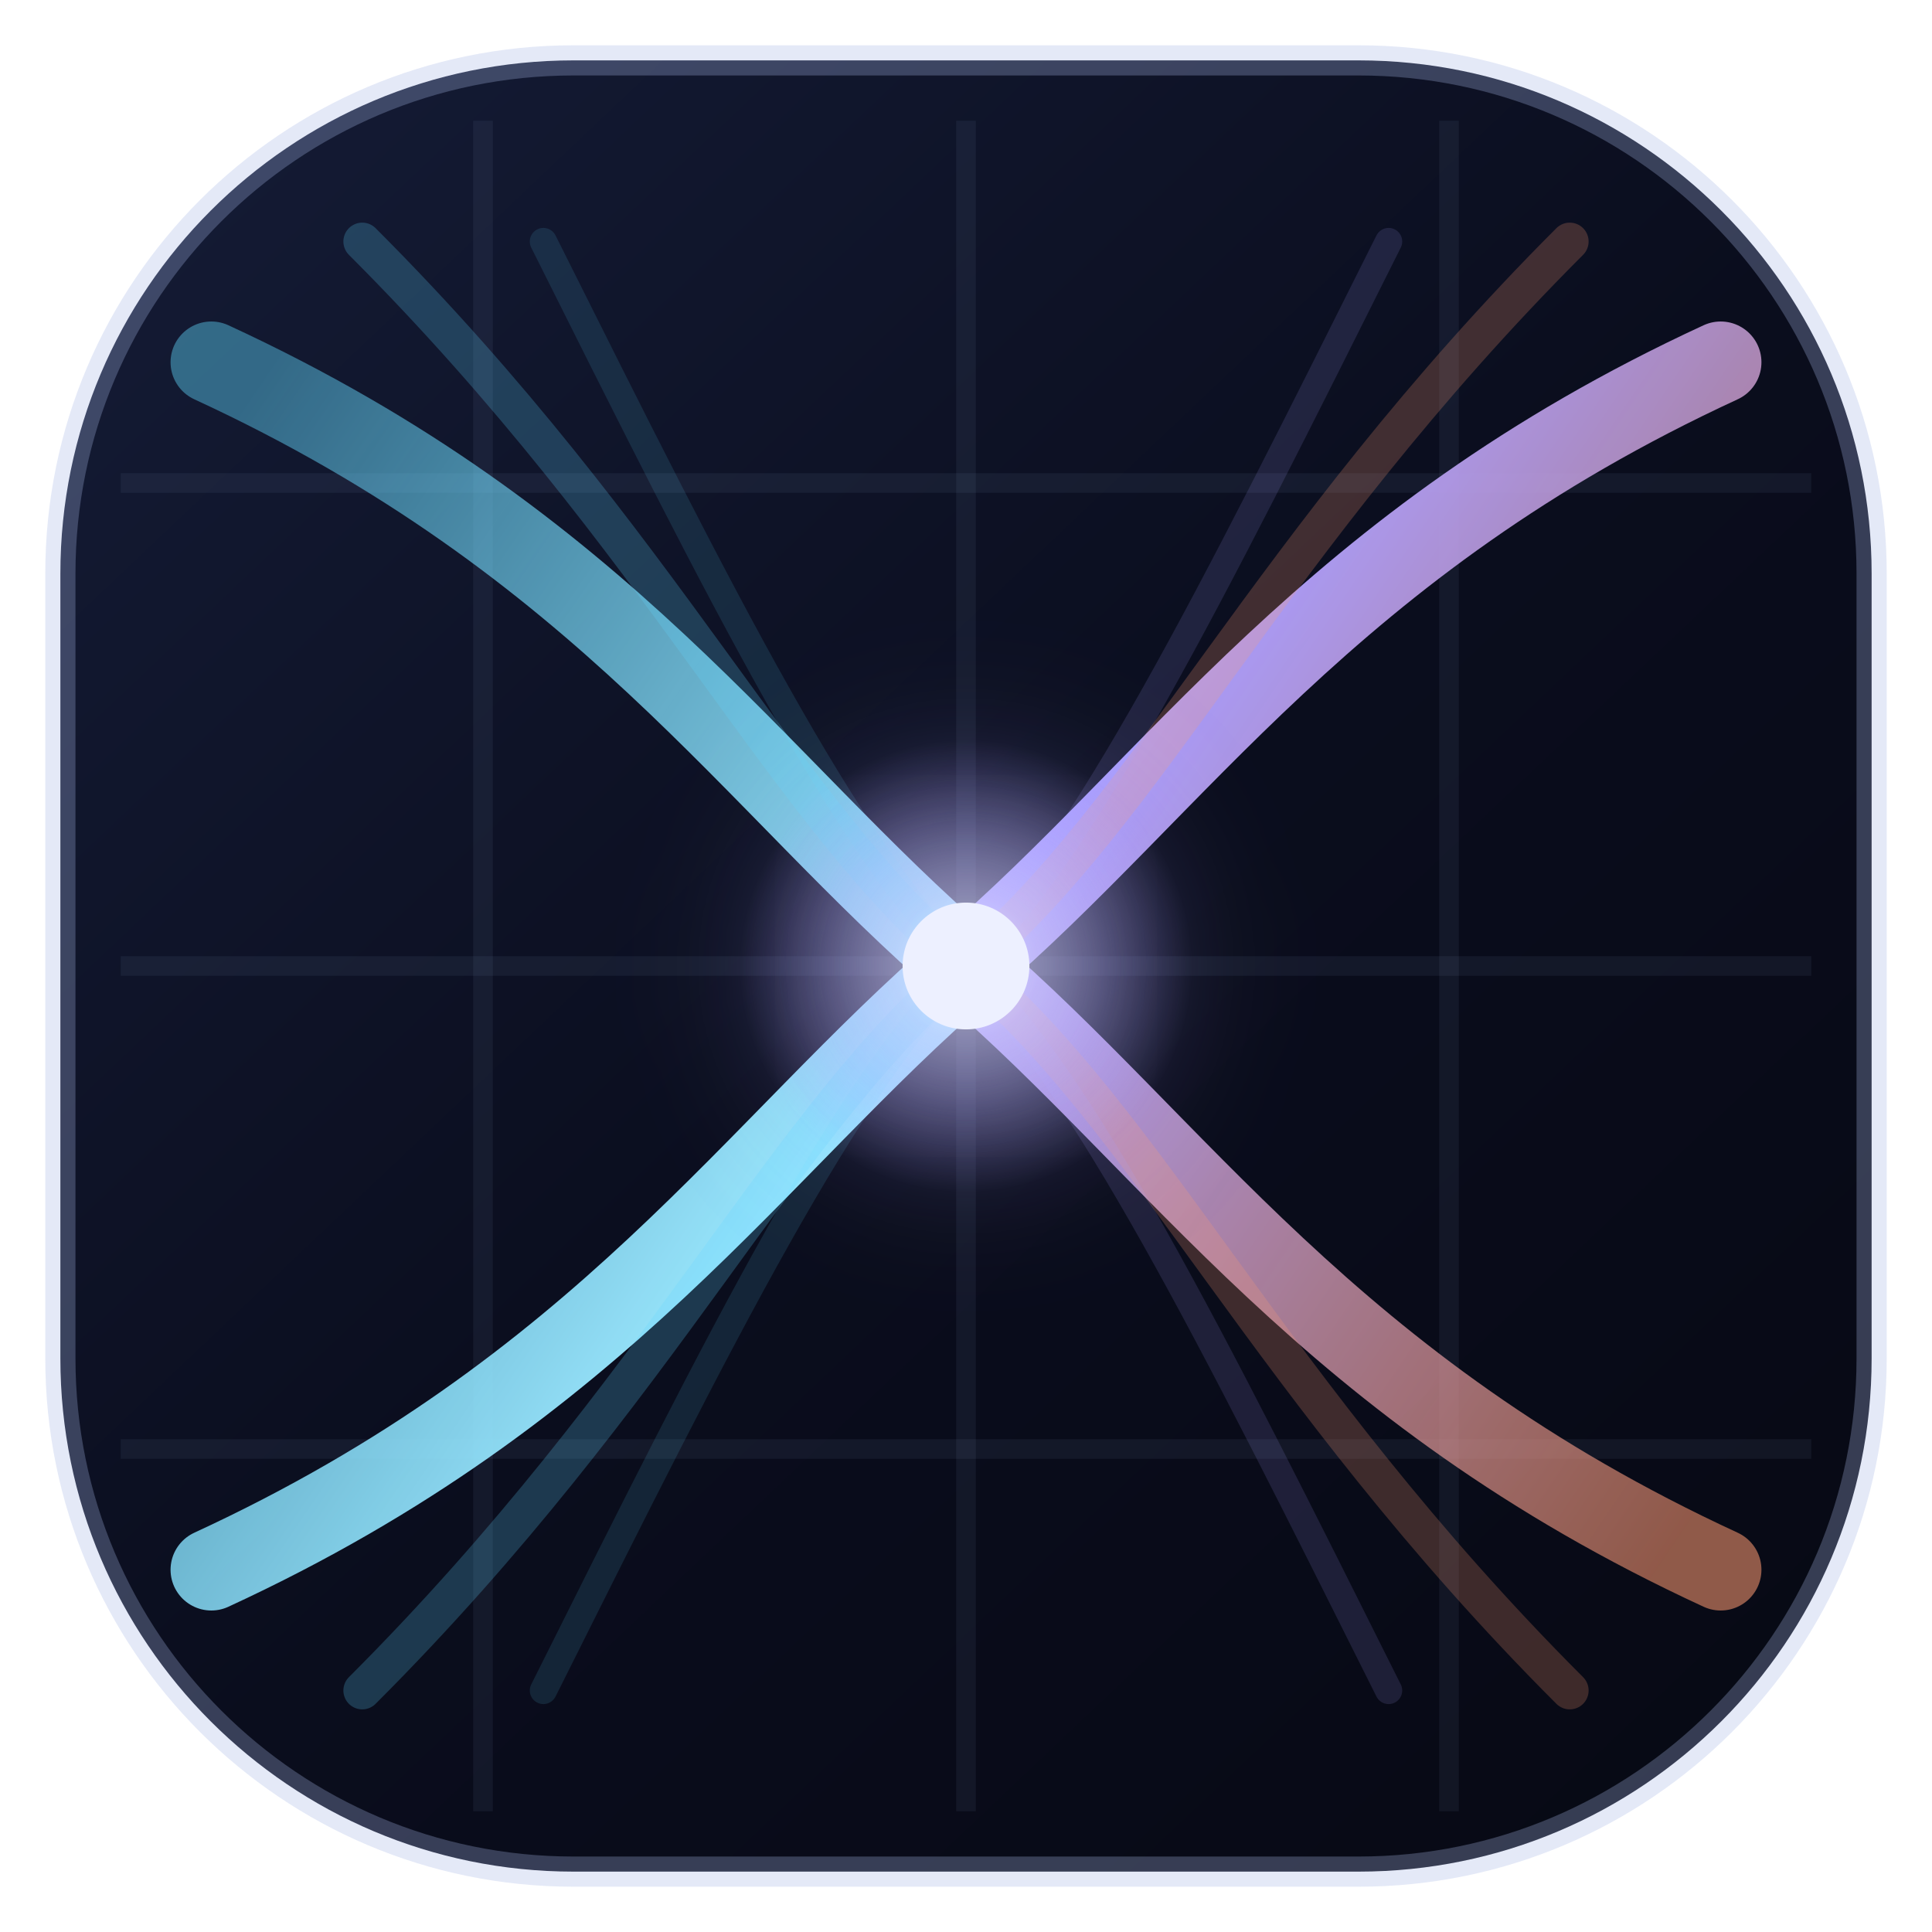
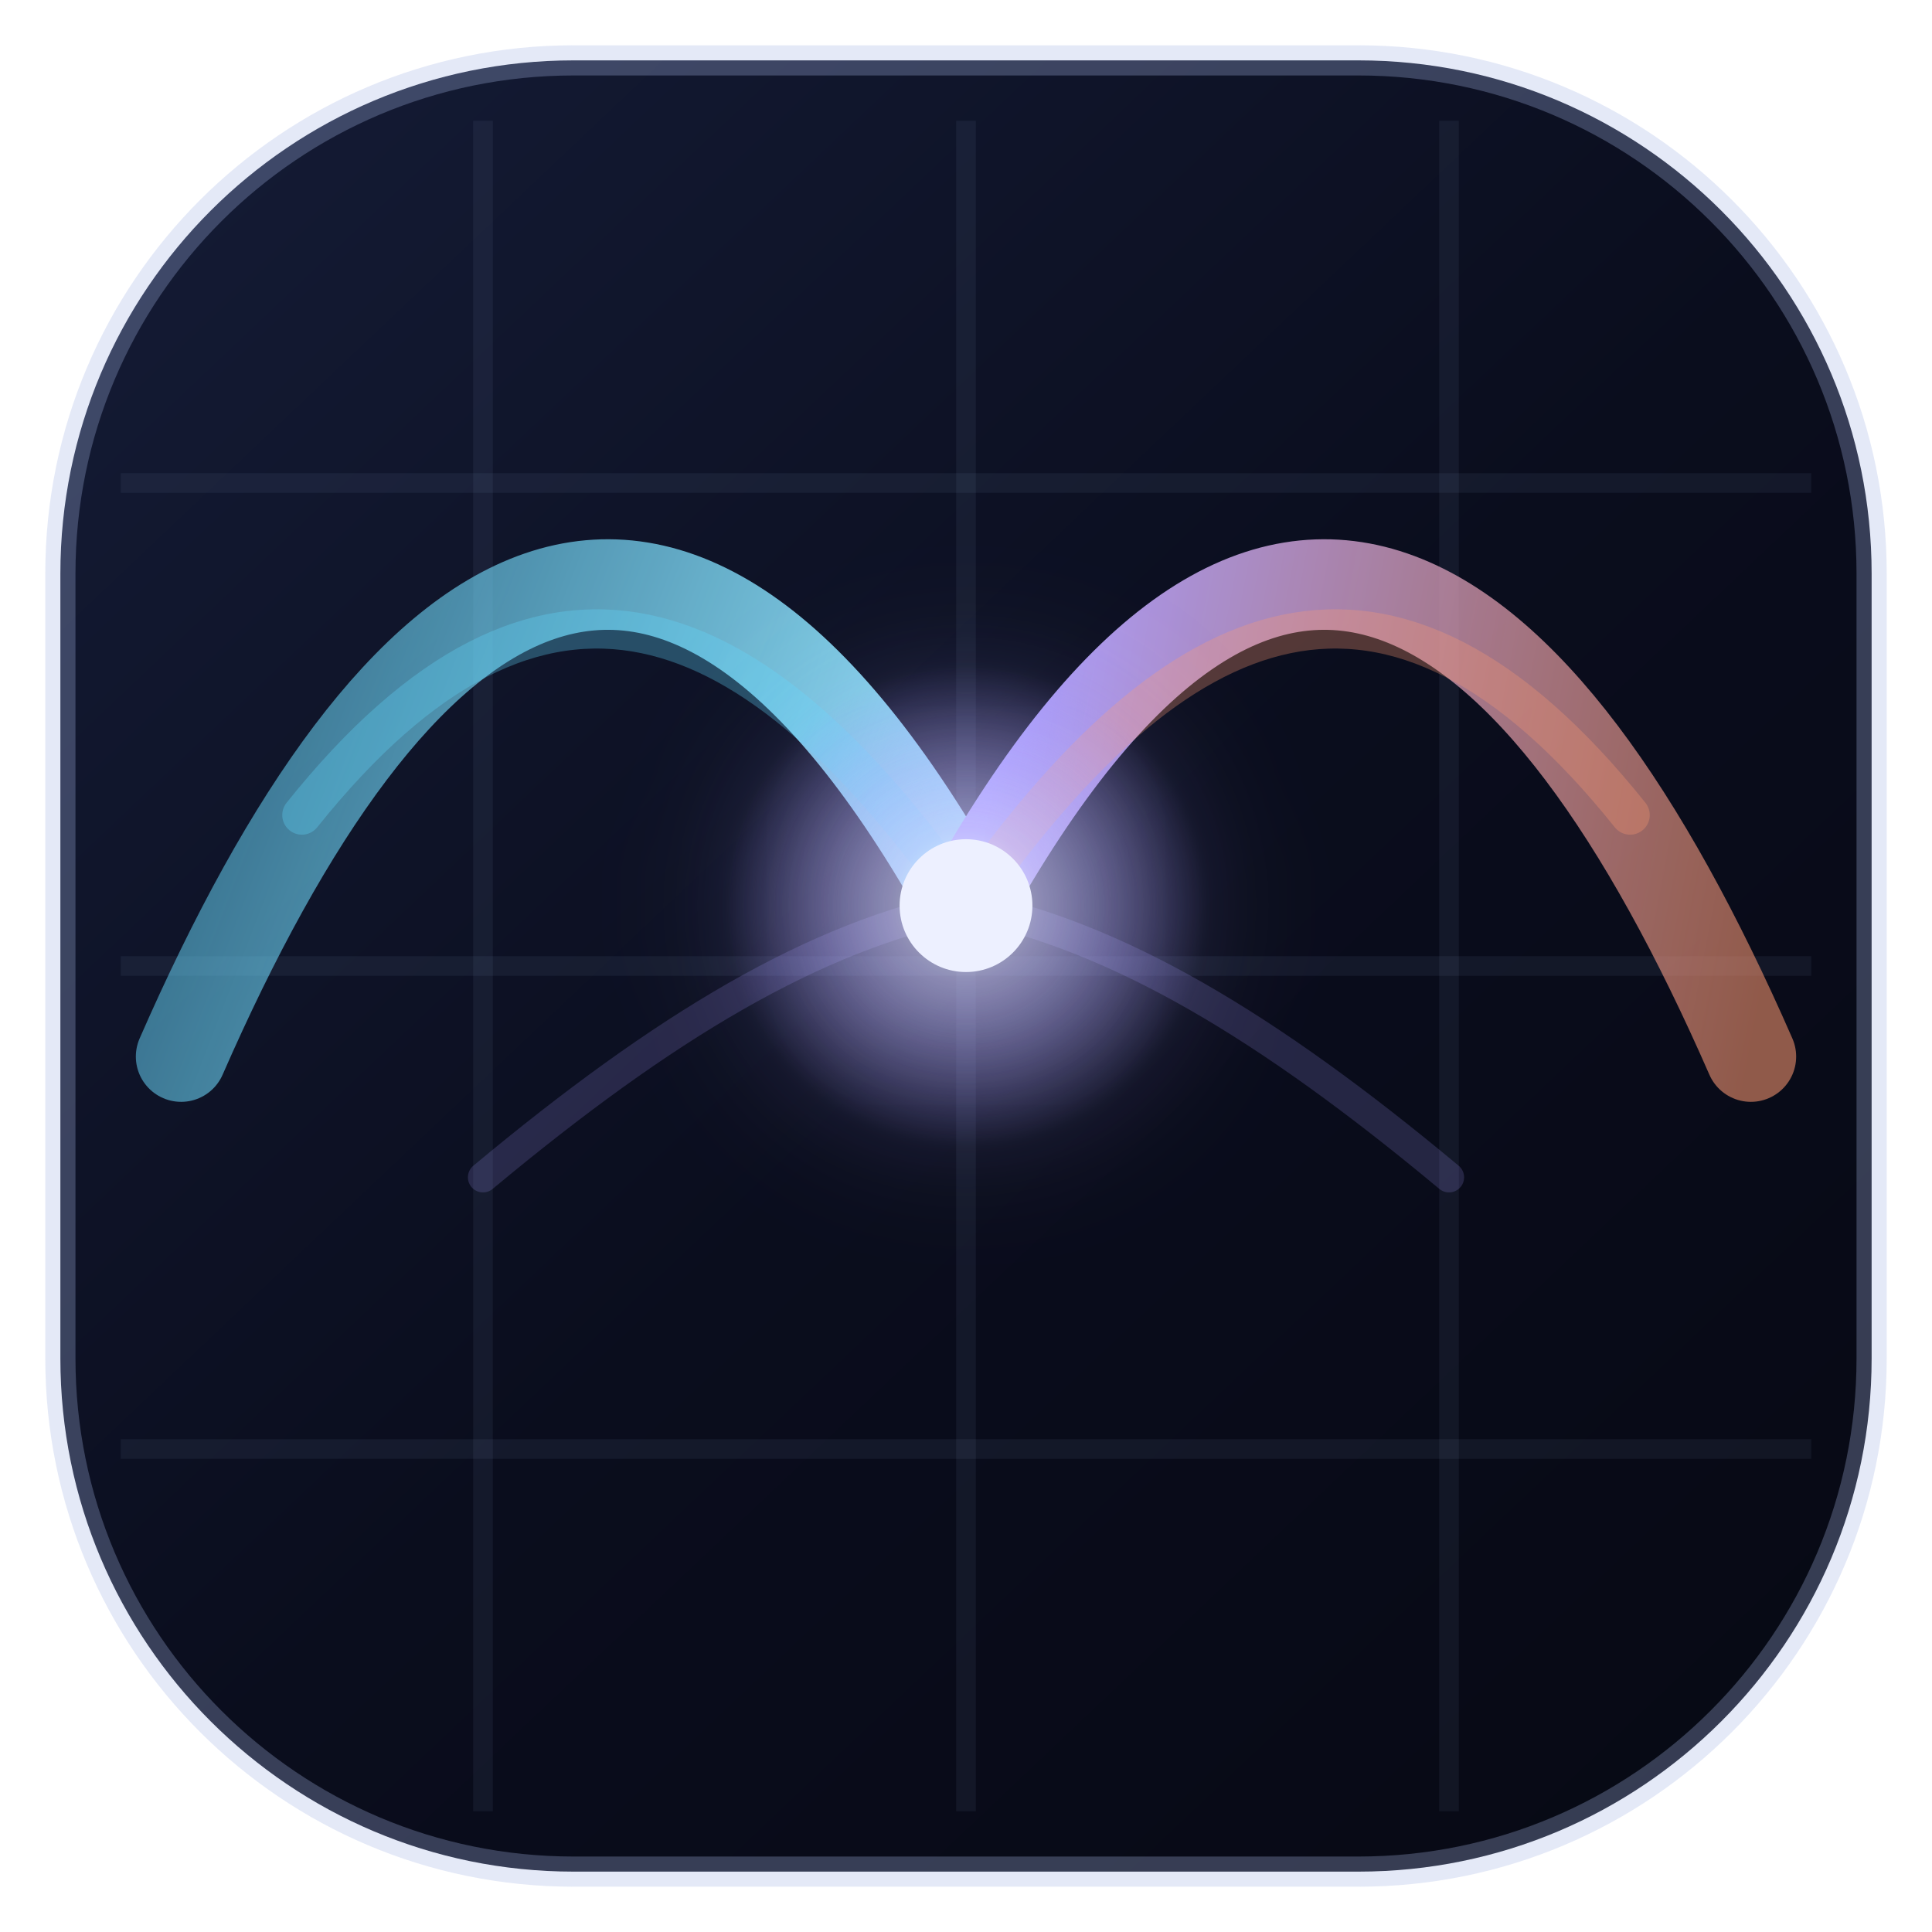
<svg xmlns="http://www.w3.org/2000/svg" viewBox="0 0 64 64" role="img" aria-labelledby="title">
  <defs>
    <linearGradient id="surface" x1="5" y1="4" x2="59" y2="61" gradientUnits="userSpaceOnUse">
      <stop stop-color="#141b35" />
      <stop offset=".52" stop-color="#0a0d1d" />
      <stop offset="1" stop-color="#070914" />
    </linearGradient>
-     <linearGradient id="buy" x1="7" y1="15" x2="32" y2="32" gradientUnits="userSpaceOnUse">
+     <linearGradient id="buy" x1="6" y1="20" x2="32" y2="30" gradientUnits="userSpaceOnUse">
      <stop stop-color="#62d9ff" stop-opacity=".42" />
      <stop offset="1" stop-color="#9ce8ff" />
    </linearGradient>
-     <linearGradient id="sell" x1="32" y1="32" x2="57" y2="49" gradientUnits="userSpaceOnUse">
+     <linearGradient id="sell" x1="32" y1="30" x2="58" y2="35" gradientUnits="userSpaceOnUse">
      <stop stop-color="#a99dff" />
      <stop offset="1" stop-color="#ff9a72" stop-opacity=".55" />
    </linearGradient>
    <radialGradient id="core">
      <stop stop-color="#edf0ff" />
      <stop offset=".32" stop-color="#b9b2ff" />
      <stop offset="1" stop-color="#a99dff" stop-opacity="0" />
    </radialGradient>
    <filter id="glow" x="-100%" y="-100%" width="300%" height="300%">
      <feGaussianBlur stdDeviation="2.2" result="blur" />
      <feMerge>
        <feMergeNode in="blur" />
        <feMergeNode in="SourceGraphic" />
      </feMerge>
    </filter>
    <clipPath id="frame">
      <rect x="2" y="2" width="60" height="60" rx="17" />
    </clipPath>
  </defs>
  <rect x="2" y="2" width="60" height="60" rx="17" fill="url(#surface)" stroke="#a5b4e5" stroke-opacity=".3" />
  <g clip-path="url(#frame)" fill="none" stroke="#9eafe1" stroke-opacity=".075" stroke-width=".65">
    <path d="M4 16H60M4 32H60M4 48H60" />
    <path d="M16 4V60M32 4V60M48 4V60" />
  </g>
  <g fill="none" stroke-linecap="round">
-     <path d="M7 12C20 18 25 26 32 32C25 38 20 46 7 52" stroke="url(#buy)" stroke-width="2.7" />
-     <path d="M12 8C22 18 26 27 32 32C26 37 22 46 12 56" stroke="#62d9ff" stroke-opacity=".22" stroke-width="1.25" />
-     <path d="M18 8C24 20 28 28 32 32C28 36 24 44 18 56" stroke="#62d9ff" stroke-opacity=".12" stroke-width=".9" />
-     <path d="M57 12C44 18 39 26 32 32C39 38 44 46 57 52" stroke="url(#sell)" stroke-width="2.7" />
-     <path d="M52 8C42 18 38 27 32 32C38 37 42 46 52 56" stroke="#ff9a72" stroke-opacity=".22" stroke-width="1.25" />
-     <path d="M46 8C40 20 36 28 32 32C36 36 40 44 46 56" stroke="#a99dff" stroke-opacity=".14" stroke-width=".9" />
+     <path d="M6 35C13 19 22 12 32 30" stroke="url(#buy)" stroke-width="3" />
+     <path d="M58 35C51 19 42 12 32 30" stroke="url(#sell)" stroke-width="3" />
+     <path d="M10 27C18 17 25 20 32 30" stroke="#62d9ff" stroke-opacity=".3" stroke-width="1.3" />
+     <path d="M54 27C46 17 39 20 32 30" stroke="#ff9a72" stroke-opacity=".3" stroke-width="1.3" />
+     <path d="M16 39C22 34 27 31 32 30C37 31 42 34 48 39" stroke="#a99dff" stroke-opacity=".18" stroke-width="1" />
  </g>
-   <circle cx="32" cy="32" r="7.5" fill="url(#core)" opacity=".5" filter="url(#glow)" />
-   <circle cx="32" cy="32" r="2.1" fill="#edf0ff" filter="url(#glow)" />
+   <circle cx="32" cy="30" r="8" fill="url(#core)" opacity=".55" filter="url(#glow)" />
+   <circle cx="32" cy="30" r="2.2" fill="#edf0ff" filter="url(#glow)" />
</svg>
